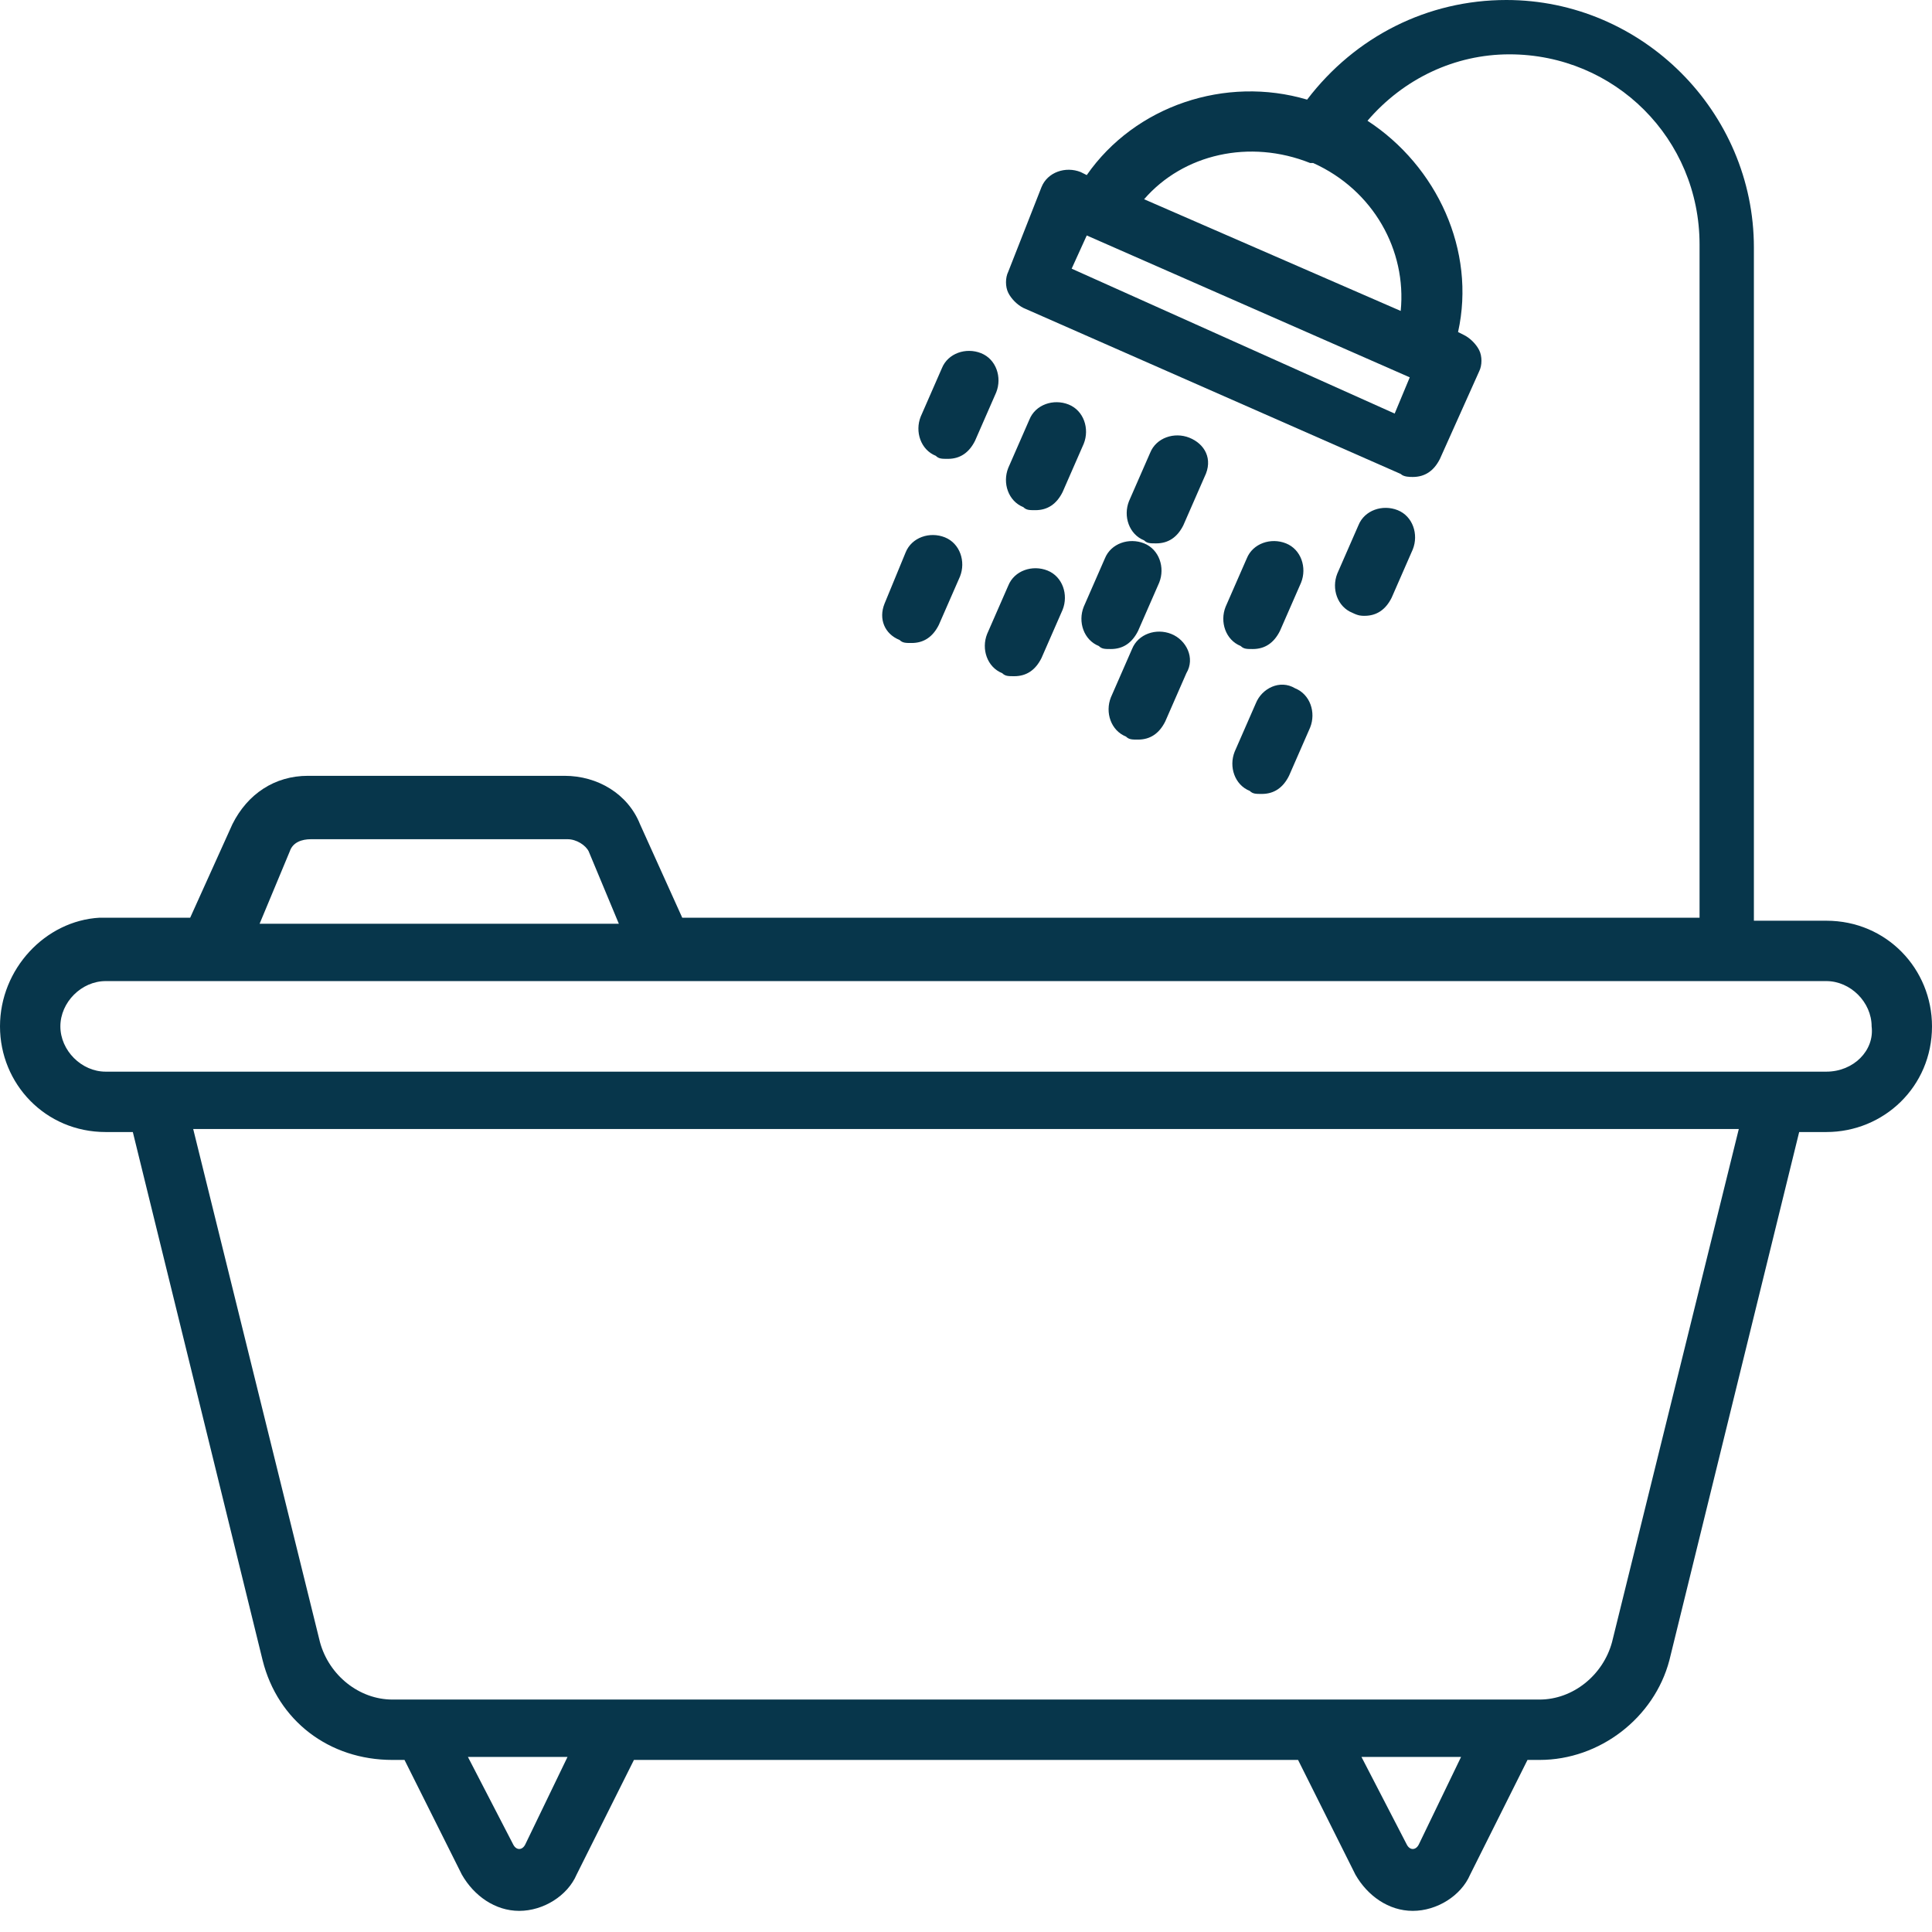
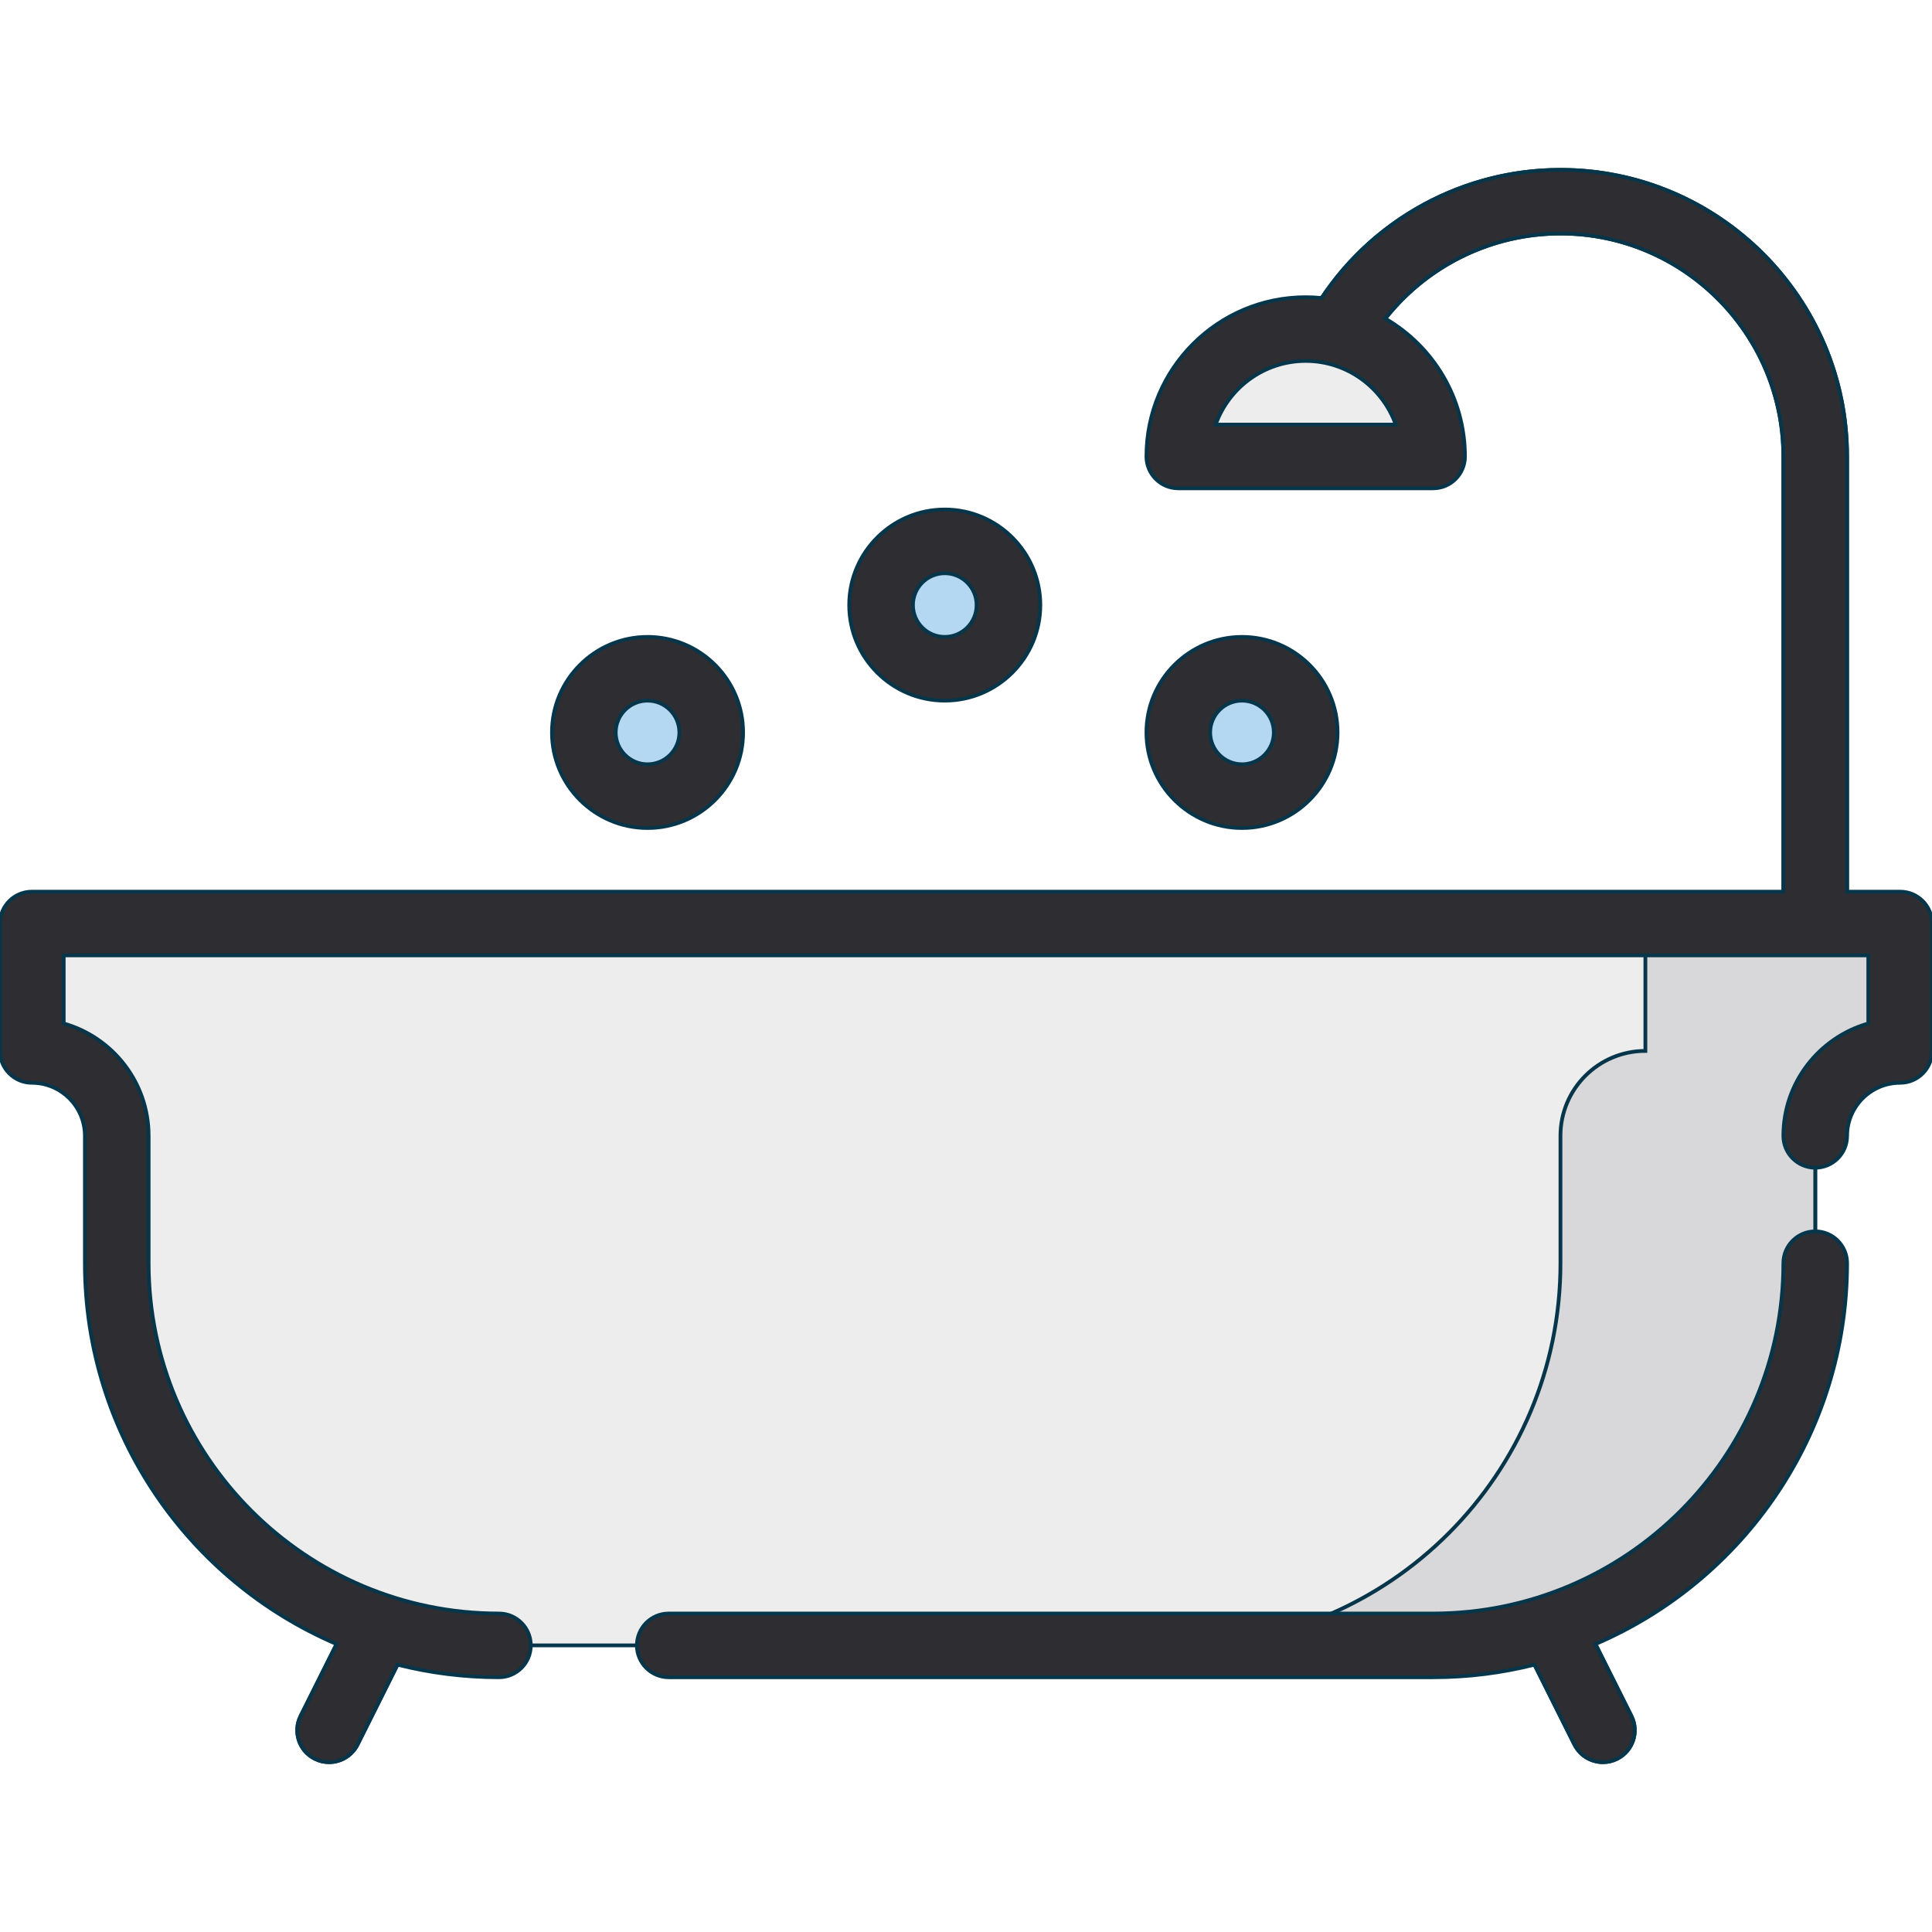
- <svg xmlns="http://www.w3.org/2000/svg" enable-background="new 0 0 64 64" viewBox="0 0 64 64" id="bathtub">
-   <path fill="#07364B" d="M31 15.1c.1.1.2.1.4.1.4 0 .7-.2.9-.6l.7-1.6c.2-.5 0-1.1-.5-1.3-.5-.2-1.1 0-1.3.5l-.7 1.6C30.3 14.3 30.5 14.9 31 15.1zM35.4 13.4c-.5-.2-1.1 0-1.3.5l-.7 1.6c-.2.5 0 1.1.5 1.3.1.1.2.1.4.1.4 0 .7-.2.9-.6l.7-1.6C36.1 14.2 35.9 13.6 35.4 13.4zM39.4 14.5c-.5-.2-1.1 0-1.3.5l-.7 1.6c-.2.5 0 1.1.5 1.3.1.1.2.1.4.1.4 0 .7-.2.9-.6l.7-1.6C40.2 15.2 39.9 14.7 39.4 14.5zM38.8 21c-.5-.2-1.1 0-1.3.5l-.7 1.6c-.2.5 0 1.1.5 1.3.1.1.2.1.4.1.4 0 .7-.2.9-.6l.7-1.6C39.6 21.8 39.3 21.2 38.8 21zM42.6 18c-.5-.2-1.1 0-1.3.5l-.7 1.6c-.2.5 0 1.1.5 1.3.1.1.2.1.4.1.4 0 .7-.2.9-.6l.7-1.6C43.3 18.8 43.1 18.2 42.6 18zM41.6 23.3l-.7 1.6c-.2.5 0 1.1.5 1.3.1.1.2.1.4.1.4 0 .7-.2.9-.6l.7-1.6c.2-.5 0-1.1-.5-1.3C42.4 22.5 41.8 22.8 41.6 23.3zM45.2 20.4c.4 0 .7-.2.9-.6l.7-1.6c.2-.5 0-1.1-.5-1.3-.5-.2-1.1 0-1.3.5l-.7 1.6c-.2.5 0 1.1.5 1.3C45 20.4 45.1 20.4 45.2 20.4zM36.6 18.5l-.7 1.6c-.2.5 0 1.1.5 1.3.1.1.2.1.4.1.4 0 .7-.2.9-.6l.7-1.6c.2-.5 0-1.1-.5-1.3C37.4 17.8 36.8 18 36.6 18.5zM32.7 21c-.2.5 0 1.1.5 1.3.1.1.2.1.4.1.4 0 .7-.2.9-.6l.7-1.6c.2-.5 0-1.1-.5-1.3-.5-.2-1.1 0-1.3.5L32.7 21zM29.8 21.2c.1.1.2.1.4.1.4 0 .7-.2.9-.6l.7-1.6c.2-.5 0-1.1-.5-1.3-.5-.2-1.1 0-1.3.5L29.3 20C29.1 20.5 29.3 21 29.8 21.2z" />
-   <path fill="#07364B" d="M60.5,30.5h-2.4V8.2c0-4.5-3.7-8.2-8.2-8.2c-2.6,0-5,1.2-6.6,3.3c-2.7-0.8-5.7,0.2-7.3,2.5l-0.2-0.1   c-0.5-0.2-1.1,0-1.3,0.5L33.4,9c-0.1,0.2-0.1,0.5,0,0.7c0.1,0.2,0.3,0.4,0.5,0.5l12.5,5.5c0.1,0.1,0.3,0.1,0.4,0.1   c0.4,0,0.7-0.2,0.9-0.6l1.3-2.9c0.1-0.2,0.1-0.5,0-0.7c-0.1-0.2-0.3-0.4-0.5-0.5l-0.2-0.1c0.6-2.7-0.7-5.5-3-7   c1.2-1.4,2.9-2.2,4.7-2.2c3.5,0,6.3,2.8,6.3,6.3v22.3H22.6l-1.4-3.1c-0.4-1-1.4-1.6-2.5-1.6h-8.5c-1.1,0-2,0.6-2.5,1.6l-1.4,3.1h-3   C1.5,30.5,0,32.1,0,34c0,1.9,1.5,3.5,3.5,3.5h0.9l4.3,17.5c0.5,2,2.2,3.3,4.3,3.3h0.4l1.9,3.8c0.4,0.7,1.1,1.2,1.9,1.2   c0.8,0,1.6-0.5,1.9-1.2l1.9-3.8h22l1.9,3.8c0.4,0.7,1.1,1.2,1.9,1.2c0.8,0,1.6-0.5,1.9-1.2l1.9-3.8H51c2,0,3.8-1.4,4.3-3.3   l4.3-17.5h0.9c1.9,0,3.5-1.5,3.5-3.5C64,32.1,62.5,30.5,60.5,30.5z M46.2,13.7L35.5,8.9L36,7.8l10.7,4.7c0,0,0,0,0,0L46.2,13.7z    M46.4,10.3l-8.5-3.7c1.3-1.5,3.5-2,5.5-1.2c0,0,0.1,0,0.1,0C45.5,6.3,46.6,8.3,46.4,10.3z M9.6,28.2c0.1-0.3,0.4-0.4,0.7-0.4h8.5   c0.3,0,0.6,0.2,0.7,0.4l1,2.4H8.6L9.6,28.2z M17.4,61.1c-0.1,0.2-0.3,0.2-0.4,0l-1.5-2.9h3.3L17.4,61.1z M47,61.1   c-0.1,0.2-0.3,0.2-0.4,0l-1.5-2.9h3.3L47,61.1z M53.4,54.4c-0.3,1.1-1.3,1.9-2.4,1.9H13c-1.1,0-2.1-0.8-2.4-1.9l-4.2-17h51.2   L53.4,54.4z M60.5,35.5H3.5c-0.8,0-1.5-0.7-1.5-1.5c0-0.8,0.7-1.5,1.5-1.5h53.7c0,0,0,0,0,0s0,0,0,0h3.3c0.8,0,1.5,0.7,1.5,1.5   C62.1,34.8,61.4,35.5,60.5,35.5z" />
+ <svg xmlns="http://www.w3.org/2000/svg" height="64px" width="64px" version="1.1" id="Layer_1" viewBox="0 0 512 512" xml:space="preserve" fill="#07364B" stroke="#07364B">
+   <g id="SVGRepo_bgCarrier" stroke-width="0" />
+   <g id="SVGRepo_tracerCarrier" stroke-linecap="round" stroke-linejoin="round" />
+   <g id="SVGRepo_iconCarrier">
+     <g>
+       <path style="fill:#88888F;" d="M481.055,253.186c-4.662,0-8.44-3.779-8.44-8.44v-123.78c0-32.576-26.502-59.077-59.077-59.077 c-21.468,0-41.281,11.676-51.704,30.472c-2.26,4.076-7.394,5.549-11.473,3.288c-4.076-2.261-5.548-7.398-3.287-11.473 c13.396-24.159,38.865-39.165,66.464-39.165c41.883,0,75.956,34.073,75.956,75.956v123.78 C489.495,249.407,485.717,253.186,481.055,253.186z" />
+       <path style="fill:#88888F;" d="M87.202,466.99c-1.268,0-2.555-0.287-3.767-0.893c-4.169-2.084-5.859-7.153-3.774-11.323 l11.253-22.505c2.085-4.169,7.156-5.858,11.323-3.774c4.169,2.084,5.859,7.153,3.774,11.323l-11.253,22.505 C93.279,465.28,90.298,466.99,87.202,466.99z" />
+       <path style="fill:#88888F;" d="M424.798,466.99c-3.096,0-6.076-1.709-7.555-4.668l-11.253-22.505 c-2.084-4.169-0.395-9.239,3.774-11.323c4.171-2.085,9.241-0.395,11.324,3.774l11.253,22.505c2.084,4.169,0.395,9.238-3.774,11.323 C427.353,466.703,426.066,466.99,424.798,466.99z" />
+     </g>
+     <path style="fill:#EDEDED;" d="M8.44,244.746v33.758l0,0c12.43,0,22.505,10.076,22.505,22.505v33.758 c0,55.933,45.342,101.275,101.275,101.275h247.56c55.933,0,101.275-45.342,101.275-101.275V301.01 c0-12.43,10.076-22.505,22.505-22.505l0,0v-33.758H8.44z" />
+     <path style="fill:#D8D8DA;" d="M436.044,244.746v33.758c-12.43,0-22.505,10.076-22.505,22.505v33.758 c0,55.933-45.342,101.275-101.275,101.275h67.516c55.933,0,101.275-45.342,101.275-101.275V301.01 c0-12.43,10.076-22.505,22.505-22.505v-33.758H436.044z" />
+     <path style="fill:#EDEDED;" d="M346.022,87.208L346.022,87.208c-18.645,0-33.758,15.114-33.758,33.758l0,0h67.516l0,0 C379.78,102.322,364.667,87.208,346.022,87.208z" />
+     <g>
+       <circle style="fill:#B4D8F1;" cx="171.604" cy="194.11" r="16.879" />
+       <circle style="fill:#B4D8F1;" cx="250.374" cy="160.352" r="16.879" />
+       <circle style="fill:#B4D8F1;" cx="329.143" cy="194.11" r="16.879" />
+     </g>
+     <g>
+       <path style="fill:#2E2D31;" d="M481.055,326.329c-4.662,0-8.44,3.779-8.44,8.44c0,51.19-41.646,92.835-92.835,92.835H177.231 c-4.661,0-8.44,3.779-8.44,8.44s3.779,8.44,8.44,8.44H379.78c9.269,0,18.272-1.16,26.875-3.335l10.588,21.175 c1.479,2.957,4.459,4.668,7.555,4.668c1.268,0,2.555-0.287,3.769-0.893c4.168-2.084,5.858-7.153,3.774-11.323l-9.541-19.082 c39.174-16.761,66.695-55.688,66.695-100.924C489.495,330.107,485.717,326.329,481.055,326.329z" />
+       <path style="fill:#2E2D31;" d="M503.56,236.307h-14.066V120.966c0-41.883-34.073-75.956-75.956-75.956 c-25.561,0-49.286,12.878-63.294,33.97c-1.389-0.138-2.797-0.212-4.222-0.212c-23.268,0-42.198,18.929-42.198,42.198 c0,4.661,3.778,8.44,8.44,8.44h67.516c4.662,0,8.44-3.779,8.44-8.44c0-15.59-8.504-29.222-21.111-36.528 c11.106-14.095,28.167-22.549,46.43-22.549c32.574,0,59.077,26.501,59.077,59.077v115.341H8.44c-4.661,0-8.44,3.779-8.44,8.44 v33.758c0,4.661,3.779,8.44,8.44,8.44c7.757,0,14.066,6.309,14.066,14.066v33.758c0,45.236,27.521,84.162,66.696,100.924 l-9.541,19.082c-2.085,4.169-0.395,9.238,3.774,11.323c1.212,0.607,2.499,0.893,3.767,0.893c3.096,0,6.076-1.71,7.555-4.668 l10.588-21.175c8.603,2.174,17.606,3.335,26.875,3.335c4.661,0,8.44-3.779,8.44-8.44c0-4.661-3.779-8.44-8.44-8.44 c-51.19,0-92.835-41.645-92.835-92.835V301.01c0-14.139-9.531-26.093-22.505-29.775v-18.049h478.242v18.049 c-12.974,3.682-22.505,15.637-22.505,29.775c0,4.661,3.778,8.44,8.44,8.44s8.44-3.779,8.44-8.44 c0-7.757,6.309-14.066,14.066-14.066c4.662,0,8.44-3.779,8.44-8.44v-33.758C512,240.085,508.222,236.307,503.56,236.307z M322.149,112.526c3.484-9.824,12.87-16.879,23.873-16.879c11.003,0,20.389,7.055,23.873,16.879H322.149z" />
+       <path style="fill:#2E2D31;" d="M171.604,219.427c13.961,0,25.319-11.357,25.319-25.319s-11.357-25.319-25.319-25.319 c-13.961,0-25.319,11.357-25.319,25.319C146.286,208.07,157.643,219.427,171.604,219.427z M171.604,185.669 c4.654,0,8.44,3.785,8.44,8.44s-3.785,8.44-8.44,8.44c-4.654,0-8.44-3.785-8.44-8.44S166.95,185.669,171.604,185.669z" />
+       <path style="fill:#2E2D31;" d="M250.374,185.669c13.96,0,25.319-11.357,25.319-25.319c0-13.961-11.359-25.319-25.319-25.319 c-13.961,0-25.319,11.357-25.319,25.319S236.412,185.669,250.374,185.669z M250.374,151.911c4.654,0,8.44,3.785,8.44,8.44 c0,4.654-3.785,8.44-8.44,8.44c-4.654,0-8.44-3.785-8.44-8.44C241.934,155.696,245.719,151.911,250.374,151.911z" />
+       <path style="fill:#2E2D31;" d="M354.462,194.109c0-13.961-11.359-25.319-25.319-25.319c-13.96,0-25.319,11.357-25.319,25.319 s11.359,25.319,25.319,25.319C343.103,219.427,354.462,208.07,354.462,194.109z M320.703,194.109c0-4.654,3.785-8.44,8.44-8.44 c4.654,0,8.44,3.785,8.44,8.44s-3.785,8.44-8.44,8.44C324.489,202.548,320.703,198.763,320.703,194.109z" />
+     </g>
+   </g>
</svg>
